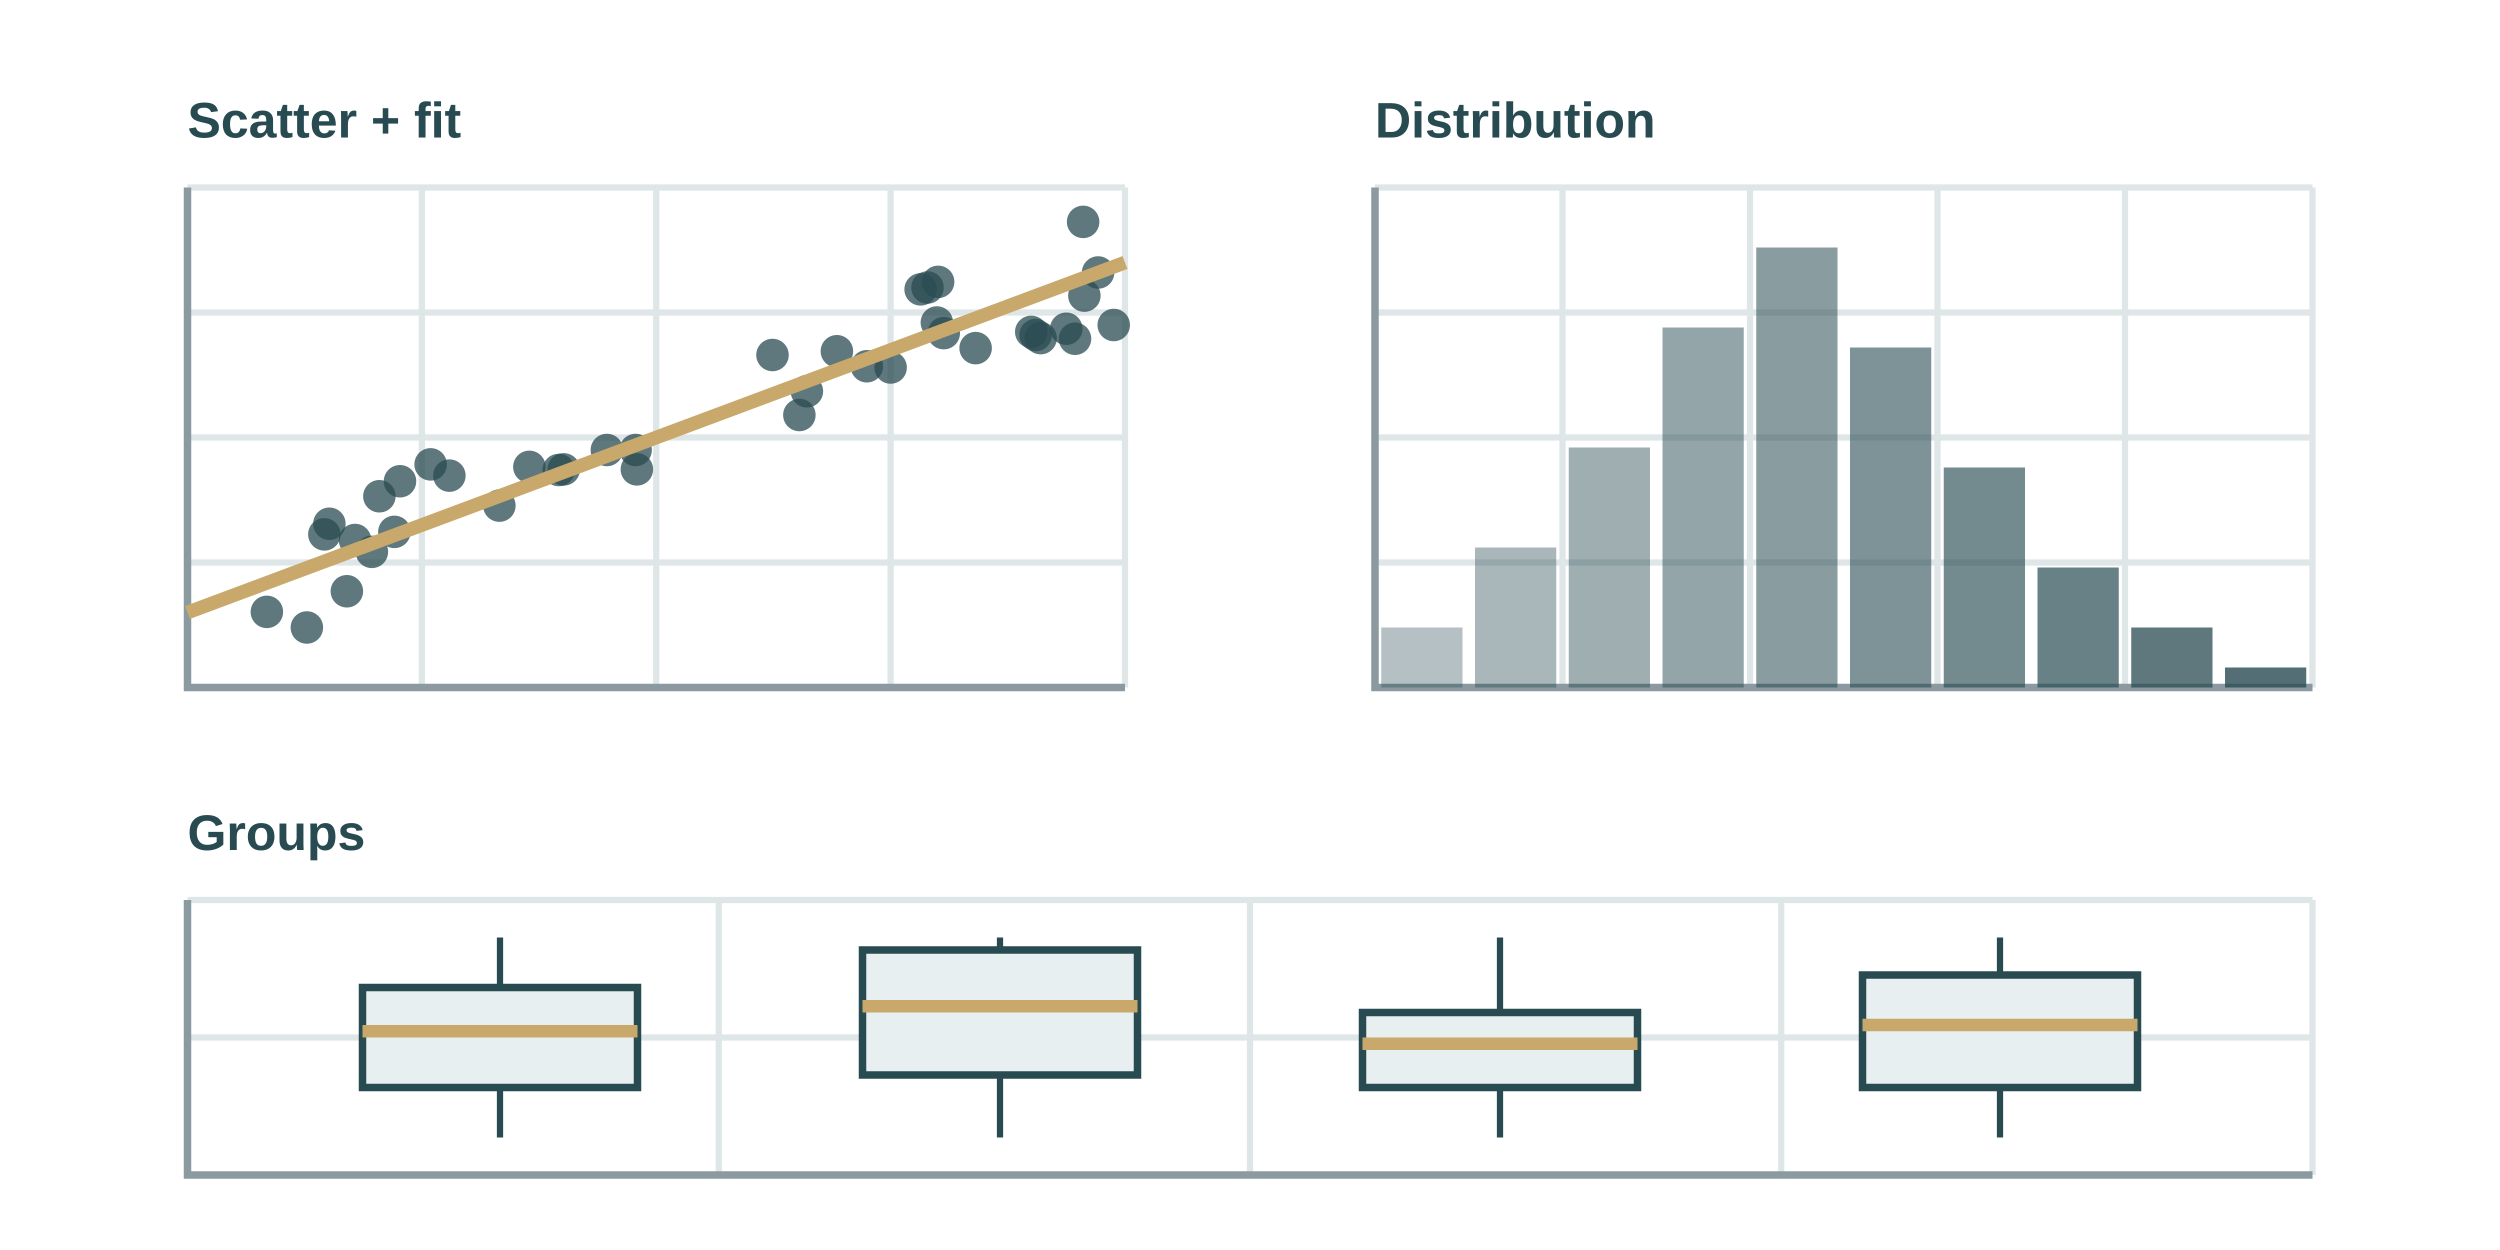
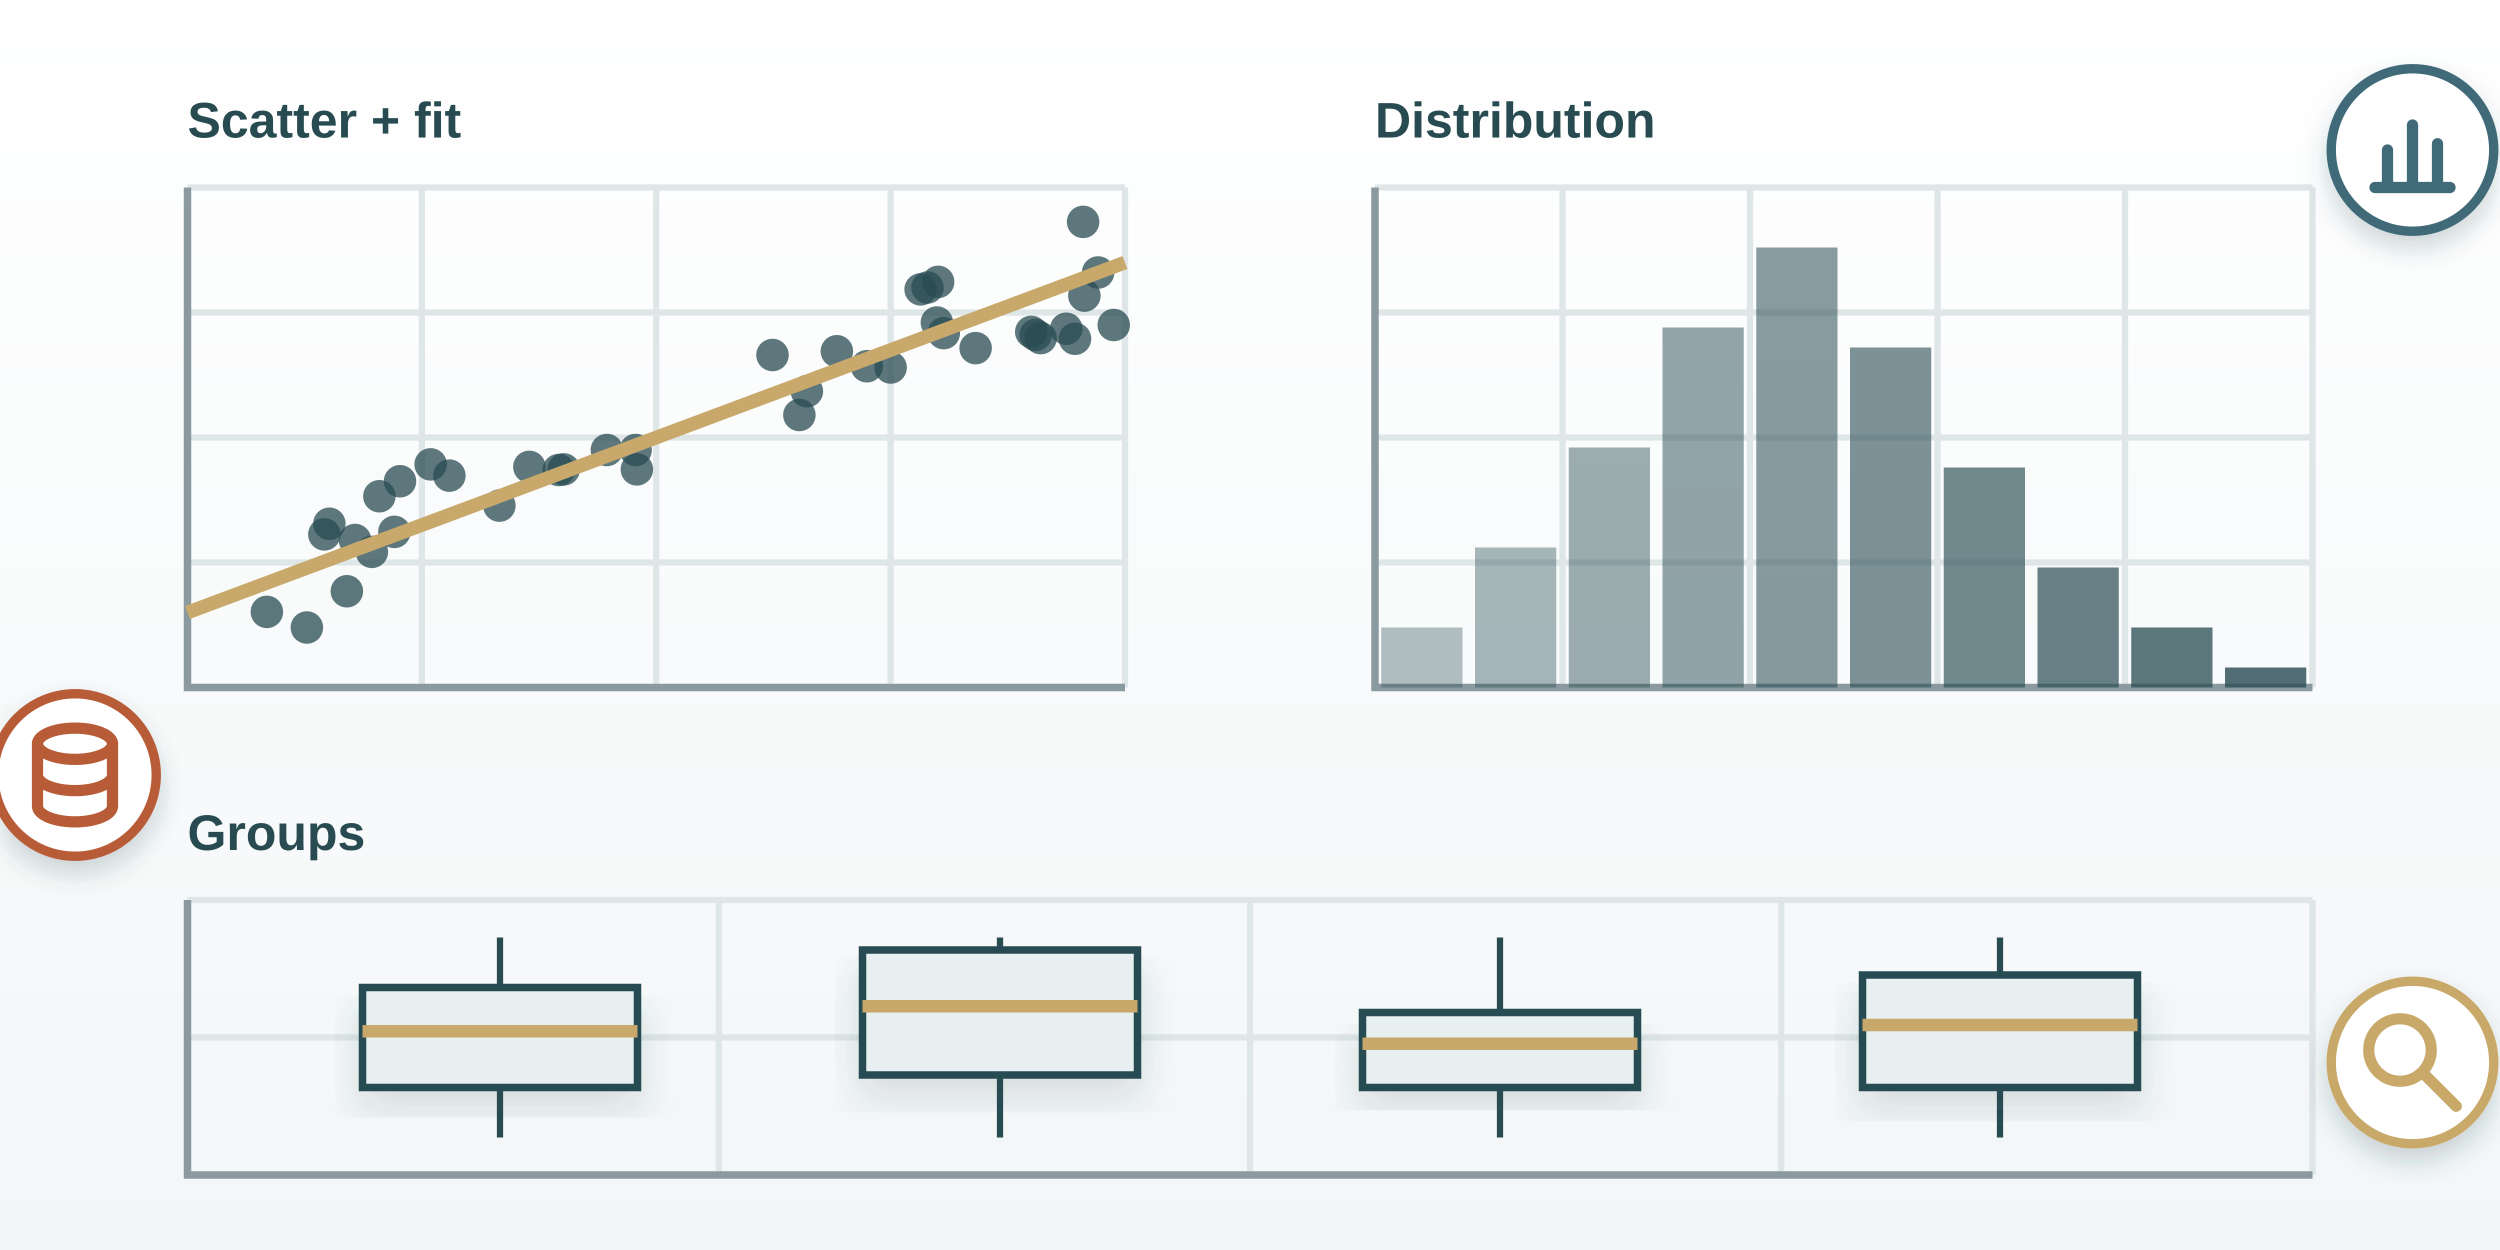
<svg xmlns="http://www.w3.org/2000/svg" viewBox="0 0 400 200" font-family="Manrope, Arial, sans-serif" role="img" aria-label="Scatter plot with regression, histogram, and box plots">
-   <rect width="400" height="200" fill="#ffffff" />
+   <rect width="400" height="200" fill="url(#ground)" />
+   <defs>
+     <linearGradient id="ground" x1="0" y1="0" x2="0" y2="1">
+       <stop offset="0" stop-color="#ffffff" />
+       <stop offset="1" stop-color="#f3f6f7" />
+     </linearGradient>
+     <filter id="sh" x="-10%" y="-10%" width="130%" height="140%">
+       <feDropShadow dx="0" dy="3" stdDeviation="3" flood-color="#284b52" flood-opacity="0.16" />
+     </filter>
+     <filter id="bs" x="-30%" y="-30%" width="160%" height="160%">
+       <feDropShadow dx="0" dy="2" stdDeviation="2" flood-color="#284b52" flood-opacity="0.22" />
+     </filter>
+   </defs>
  <text x="30" y="22" font-size="8" font-weight="700" fill="#284b52" text-anchor="start">Scatter + fit</text>
  <path d="M30 90.0 H180" stroke="#dfe6e8" stroke-width="1" />
  <path d="M30 70.0 H180" stroke="#dfe6e8" stroke-width="1" />
  <path d="M30 50.0 H180" stroke="#dfe6e8" stroke-width="1" />
  <path d="M30 30.0 H180" stroke="#dfe6e8" stroke-width="1" />
  <path d="M67.5 110 V30" stroke="#dfe6e8" stroke-width="1" />
  <path d="M105.0 110 V30" stroke="#dfe6e8" stroke-width="1" />
  <path d="M142.5 110 V30" stroke="#dfe6e8" stroke-width="1" />
  <path d="M180.0 110 V30" stroke="#dfe6e8" stroke-width="1" />
  <path d="M30 30 V110 H180" fill="none" stroke="#8a9aa0" stroke-width="1.2" />
  <circle cx="71.9" cy="76.1" r="2.6" fill="#284b52" opacity="0.75" />
  <circle cx="68.9" cy="74.3" r="2.6" fill="#284b52" opacity="0.75" />
  <circle cx="133.9" cy="56.2" r="2.6" fill="#284b52" opacity="0.75" />
  <circle cx="173.5" cy="47.3" r="2.6" fill="#284b52" opacity="0.75" />
  <circle cx="97.1" cy="72.0" r="2.6" fill="#284b52" opacity="0.75" />
  <circle cx="170.6" cy="52.6" r="2.6" fill="#284b52" opacity="0.75" />
  <circle cx="178.2" cy="52.0" r="2.6" fill="#284b52" opacity="0.75" />
  <circle cx="173.3" cy="35.5" r="2.6" fill="#284b52" opacity="0.75" />
  <circle cx="84.7" cy="74.7" r="2.6" fill="#284b52" opacity="0.75" />
  <circle cx="63.1" cy="85.1" r="2.6" fill="#284b52" opacity="0.75" />
  <circle cx="64.0" cy="77.0" r="2.6" fill="#284b52" opacity="0.75" />
  <circle cx="59.5" cy="88.3" r="2.6" fill="#284b52" opacity="0.75" />
  <circle cx="60.7" cy="79.4" r="2.6" fill="#284b52" opacity="0.75" />
  <circle cx="123.6" cy="56.8" r="2.6" fill="#284b52" opacity="0.75" />
  <circle cx="165.0" cy="53.1" r="2.6" fill="#284b52" opacity="0.75" />
  <circle cx="156.1" cy="55.7" r="2.6" fill="#284b52" opacity="0.75" />
  <circle cx="101.9" cy="75.1" r="2.6" fill="#284b52" opacity="0.75" />
  <circle cx="127.9" cy="66.4" r="2.6" fill="#284b52" opacity="0.75" />
  <circle cx="149.9" cy="51.6" r="2.6" fill="#284b52" opacity="0.75" />
  <circle cx="42.7" cy="97.9" r="2.6" fill="#284b52" opacity="0.75" />
  <circle cx="129.1" cy="62.6" r="2.6" fill="#284b52" opacity="0.75" />
  <circle cx="166.5" cy="54.1" r="2.6" fill="#284b52" opacity="0.75" />
  <circle cx="147.3" cy="46.3" r="2.6" fill="#284b52" opacity="0.75" />
  <circle cx="142.5" cy="58.8" r="2.6" fill="#284b52" opacity="0.75" />
  <circle cx="101.7" cy="72.0" r="2.6" fill="#284b52" opacity="0.75" />
  <circle cx="56.8" cy="86.4" r="2.6" fill="#284b52" opacity="0.75" />
  <circle cx="148.4" cy="46.0" r="2.6" fill="#284b52" opacity="0.75" />
  <circle cx="79.9" cy="80.9" r="2.6" fill="#284b52" opacity="0.75" />
  <circle cx="150.1" cy="45.1" r="2.6" fill="#284b52" opacity="0.75" />
  <circle cx="175.7" cy="43.6" r="2.6" fill="#284b52" opacity="0.75" />
  <circle cx="89.4" cy="75.2" r="2.6" fill="#284b52" opacity="0.75" />
  <circle cx="90.2" cy="75.1" r="2.6" fill="#284b52" opacity="0.75" />
  <circle cx="172.0" cy="54.2" r="2.6" fill="#284b52" opacity="0.75" />
  <circle cx="138.7" cy="58.6" r="2.6" fill="#284b52" opacity="0.75" />
  <circle cx="55.5" cy="94.6" r="2.6" fill="#284b52" opacity="0.75" />
  <circle cx="49.1" cy="100.4" r="2.6" fill="#284b52" opacity="0.75" />
  <circle cx="52.7" cy="83.8" r="2.6" fill="#284b52" opacity="0.75" />
  <circle cx="165.7" cy="53.6" r="2.6" fill="#284b52" opacity="0.75" />
  <circle cx="151.0" cy="53.3" r="2.6" fill="#284b52" opacity="0.75" />
  <circle cx="51.9" cy="85.5" r="2.6" fill="#284b52" opacity="0.75" />
  <path d="M30 98.0 L180 42.0" stroke="#c8a96b" stroke-width="2.2" />
  <text x="220" y="22" font-size="8" font-weight="700" fill="#284b52" text-anchor="start">Distribution</text>
  <path d="M220 90.0 H370" stroke="#dfe6e8" stroke-width="1" />
  <path d="M220 70.0 H370" stroke="#dfe6e8" stroke-width="1" />
  <path d="M220 50.0 H370" stroke="#dfe6e8" stroke-width="1" />
  <path d="M220 30.0 H370" stroke="#dfe6e8" stroke-width="1" />
  <path d="M250.0 110 V30" stroke="#dfe6e8" stroke-width="1" />
  <path d="M280.0 110 V30" stroke="#dfe6e8" stroke-width="1" />
  <path d="M310.0 110 V30" stroke="#dfe6e8" stroke-width="1" />
  <path d="M340.0 110 V30" stroke="#dfe6e8" stroke-width="1" />
  <path d="M370.0 110 V30" stroke="#dfe6e8" stroke-width="1" />
  <path d="M220 30 V110 H370" fill="none" stroke="#8a9aa0" stroke-width="1.2" />
  <rect x="221" y="100.4" width="13" height="9.6" fill="#284b52" opacity="0.35" />
  <rect x="236" y="87.6" width="13" height="22.4" fill="#284b52" opacity="0.4" />
  <rect x="251" y="71.6" width="13" height="38.4" fill="#284b52" opacity="0.45" />
  <rect x="266" y="52.4" width="13" height="57.6" fill="#284b52" opacity="0.5" />
  <rect x="281" y="39.6" width="13" height="70.4" fill="#284b52" opacity="0.55" />
  <rect x="296" y="55.6" width="13" height="54.4" fill="#284b52" opacity="0.6" />
  <rect x="311" y="74.8" width="13" height="35.2" fill="#284b52" opacity="0.65" />
  <rect x="326" y="90.8" width="13" height="19.2" fill="#284b52" opacity="0.7" />
  <rect x="341" y="100.4" width="13" height="9.6" fill="#284b52" opacity="0.75" />
  <rect x="356" y="106.8" width="13" height="3.2" fill="#284b52" opacity="0.8" />
  <text x="30" y="136" font-size="8" font-weight="700" fill="#284b52" text-anchor="start">Groups</text>
  <path d="M30 166.0 H370" stroke="#dfe6e8" stroke-width="1" />
  <path d="M30 144.0 H370" stroke="#dfe6e8" stroke-width="1" />
  <path d="M115.0 188 V144" stroke="#dfe6e8" stroke-width="1" />
  <path d="M200.0 188 V144" stroke="#dfe6e8" stroke-width="1" />
  <path d="M285.0 188 V144" stroke="#dfe6e8" stroke-width="1" />
  <path d="M370.0 188 V144" stroke="#dfe6e8" stroke-width="1" />
  <path d="M30 144 V188 H370" fill="none" stroke="#8a9aa0" stroke-width="1.2" />
  <path d="M80 150 V182" stroke="#284b52" stroke-width="1" />
-   <rect x="58" y="158" width="44" height="16" fill="#e8eff0" stroke="#284b52" stroke-width="1.2" />
+   <rect x="58" y="158" width="44" height="16" fill="#e8eff0" stroke="#284b52" stroke-width="1.2" filter="url(#sh)" />
  <path d="M58 165 H102" stroke="#c8a96b" stroke-width="2" />
  <path d="M160 150 V182" stroke="#284b52" stroke-width="1" />
-   <rect x="138" y="152" width="44" height="20" fill="#e8eff0" stroke="#284b52" stroke-width="1.2" />
+   <rect x="138" y="152" width="44" height="20" fill="#e8eff0" stroke="#284b52" stroke-width="1.2" filter="url(#sh)" />
  <path d="M138 161 H182" stroke="#c8a96b" stroke-width="2" />
  <path d="M240 150 V182" stroke="#284b52" stroke-width="1" />
-   <rect x="218" y="162" width="44" height="12" fill="#e8eff0" stroke="#284b52" stroke-width="1.2" />
+   <rect x="218" y="162" width="44" height="12" fill="#e8eff0" stroke="#284b52" stroke-width="1.2" filter="url(#sh)" />
  <path d="M218 167 H262" stroke="#c8a96b" stroke-width="2" />
  <path d="M320 150 V182" stroke="#284b52" stroke-width="1" />
-   <rect x="298" y="156" width="44" height="18" fill="#e8eff0" stroke="#284b52" stroke-width="1.2" />
+   <rect x="298" y="156" width="44" height="18" fill="#e8eff0" stroke="#284b52" stroke-width="1.2" filter="url(#sh)" />
  <path d="M298 164 H342" stroke="#c8a96b" stroke-width="2" />
+   <g transform="translate(386 24)" filter="url(#bs)">
+     <circle r="13" fill="#ffffff" stroke="#3f6b78" stroke-width="1.5" />
+     <g fill="none" stroke="#3f6b78" stroke-width="1.8" stroke-linecap="round" stroke-linejoin="round" color="#3f6b78">
+       <path d="M-6 6 H6 M-4 6 V0 M0 6 V-4 M4 6 V-1" />
+     </g>
+   </g>
+   <g transform="translate(386 170)" filter="url(#bs)">
+     <circle r="13" fill="#ffffff" stroke="#c8a96b" stroke-width="1.5" />
+     <g fill="none" stroke="#c8a96b" stroke-width="1.8" stroke-linecap="round" stroke-linejoin="round" color="#c8a96b">
+       <circle cx="-2" cy="-2" r="5" />
+       <path d="M2 2 L7 7" />
+     </g>
+   </g>
+   <g transform="translate(12 124)" filter="url(#bs)">
+     <circle r="13" fill="#ffffff" stroke="#b85c38" stroke-width="1.5" />
+     <g fill="none" stroke="#b85c38" stroke-width="1.8" stroke-linecap="round" stroke-linejoin="round" color="#b85c38">
+       <ellipse cx="0" cy="-5" rx="6" ry="2.5" />
+       <path d="M-6 -5 V5 A6 2.5 0 0 0 6 5 V-5 M-6 0 A6 2.5 0 0 0 6 0" />
+     </g>
+   </g>
</svg>
